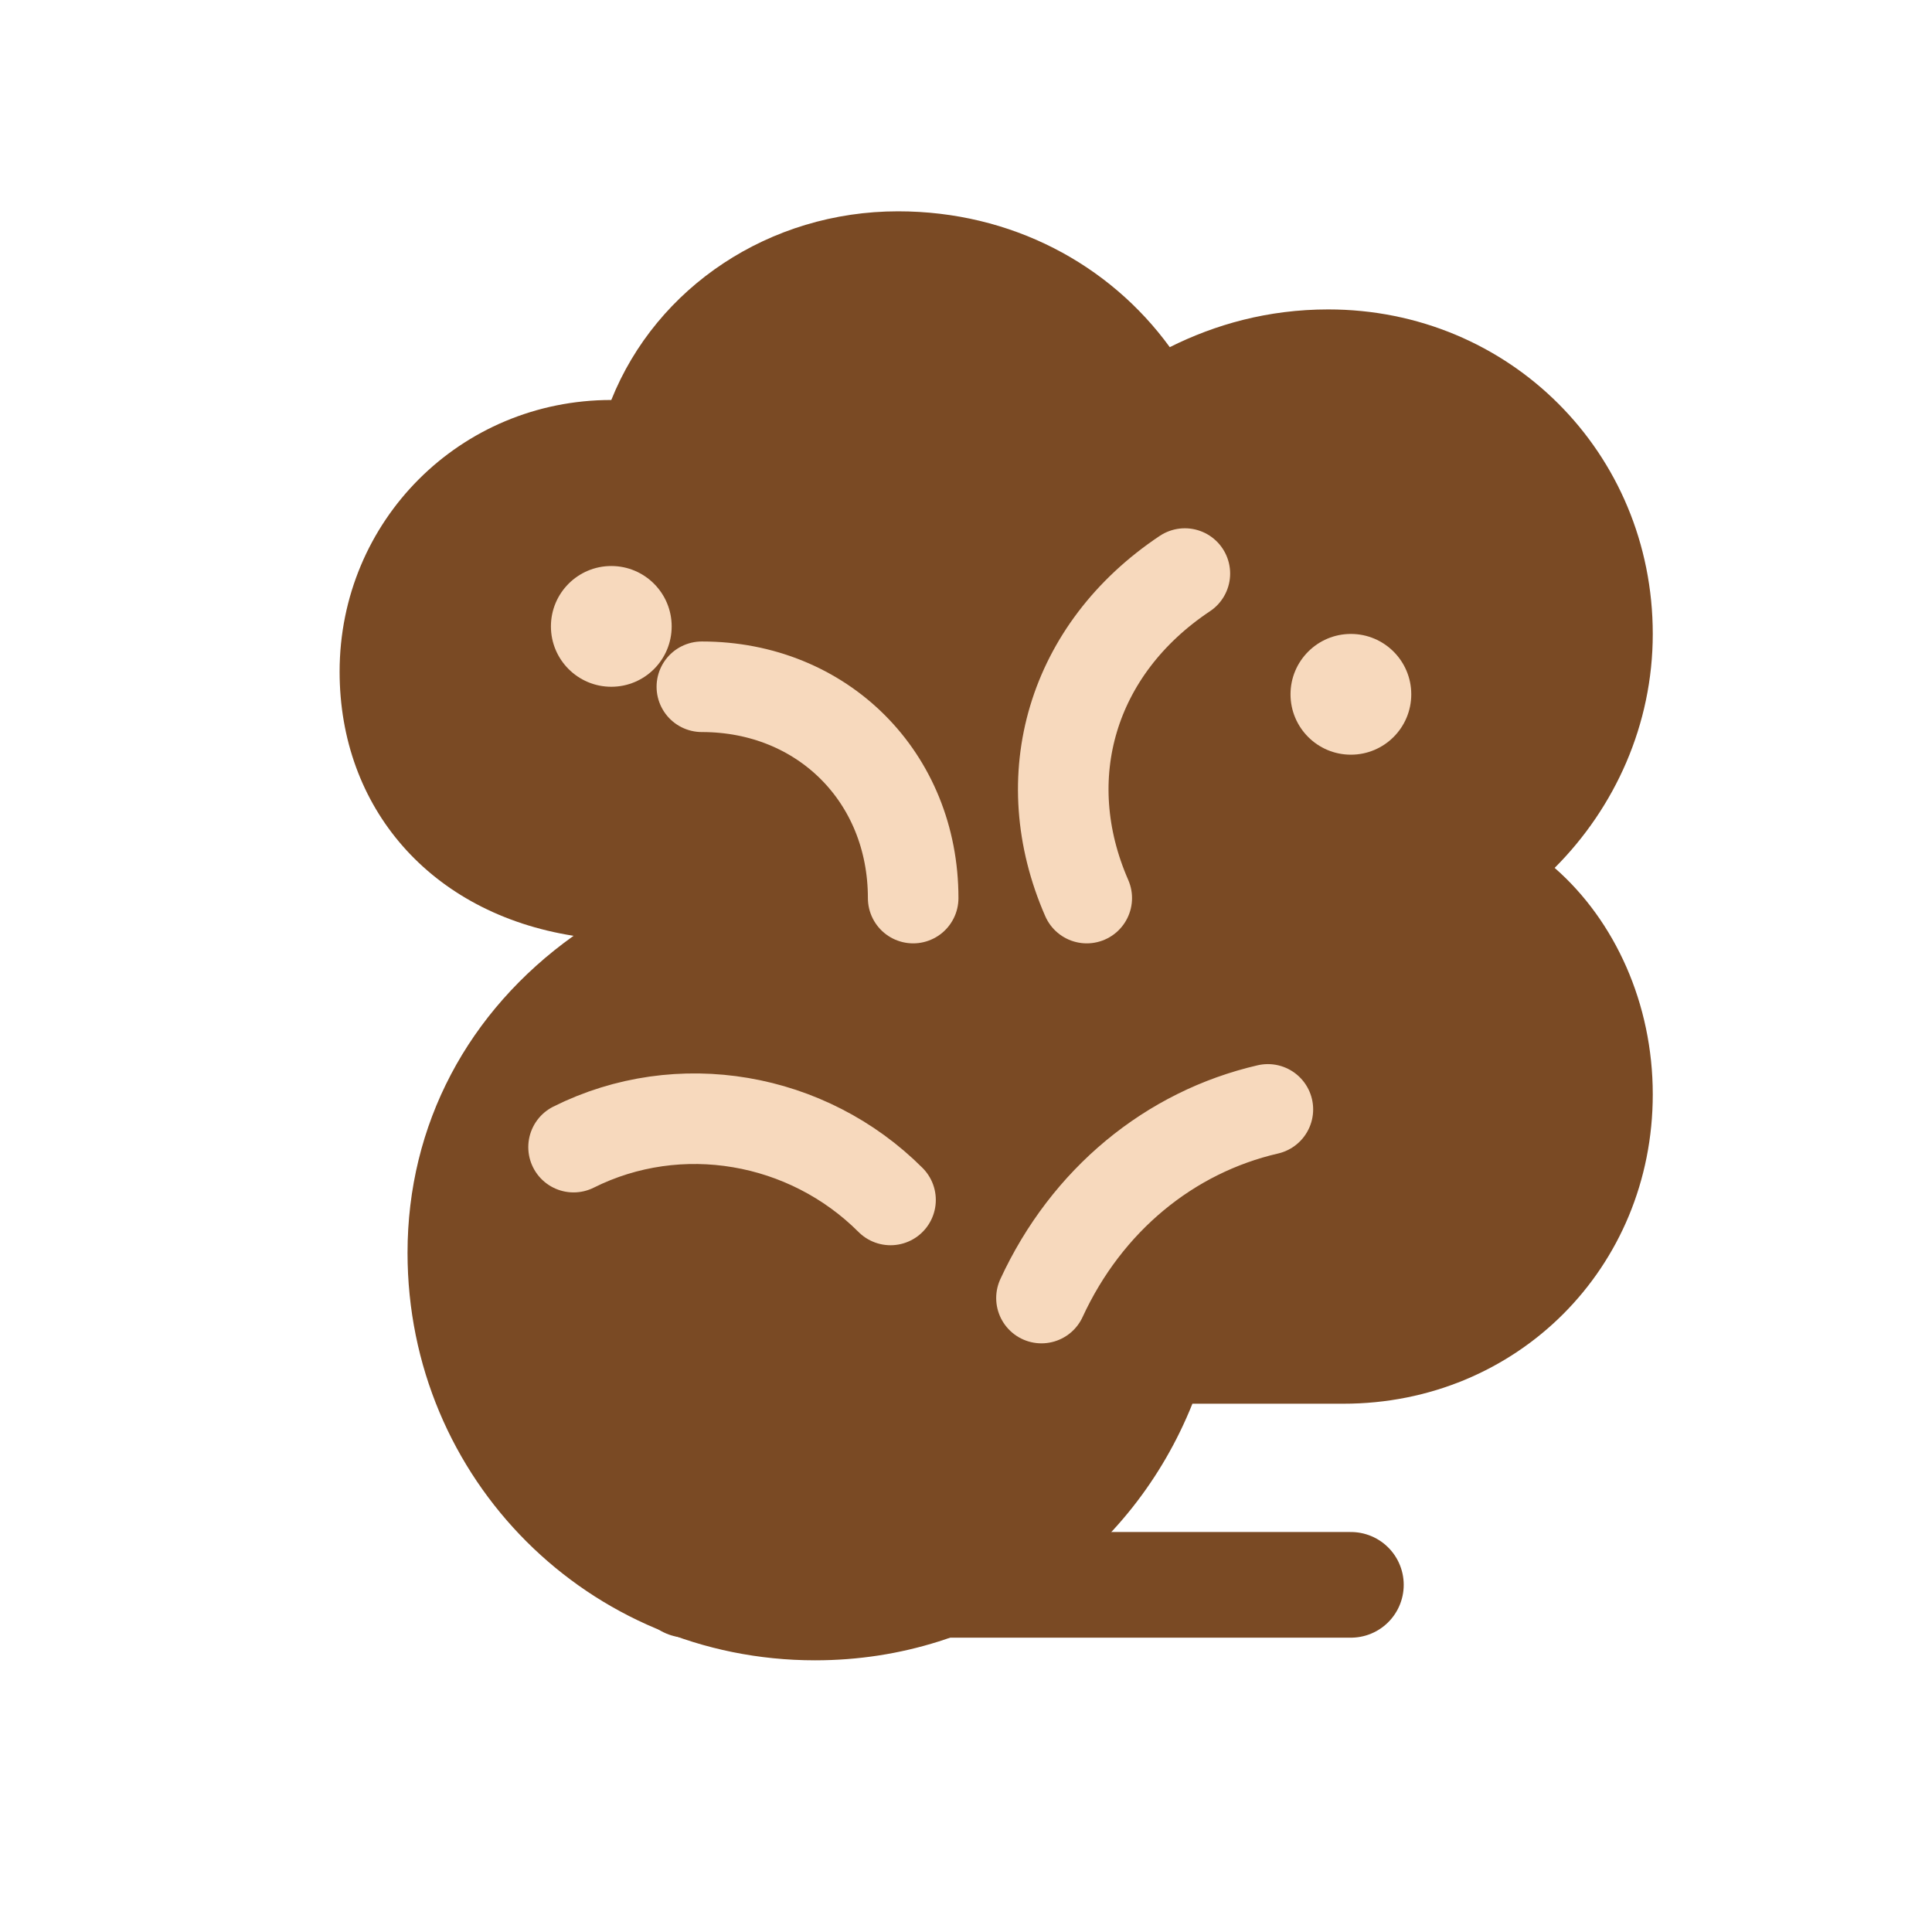
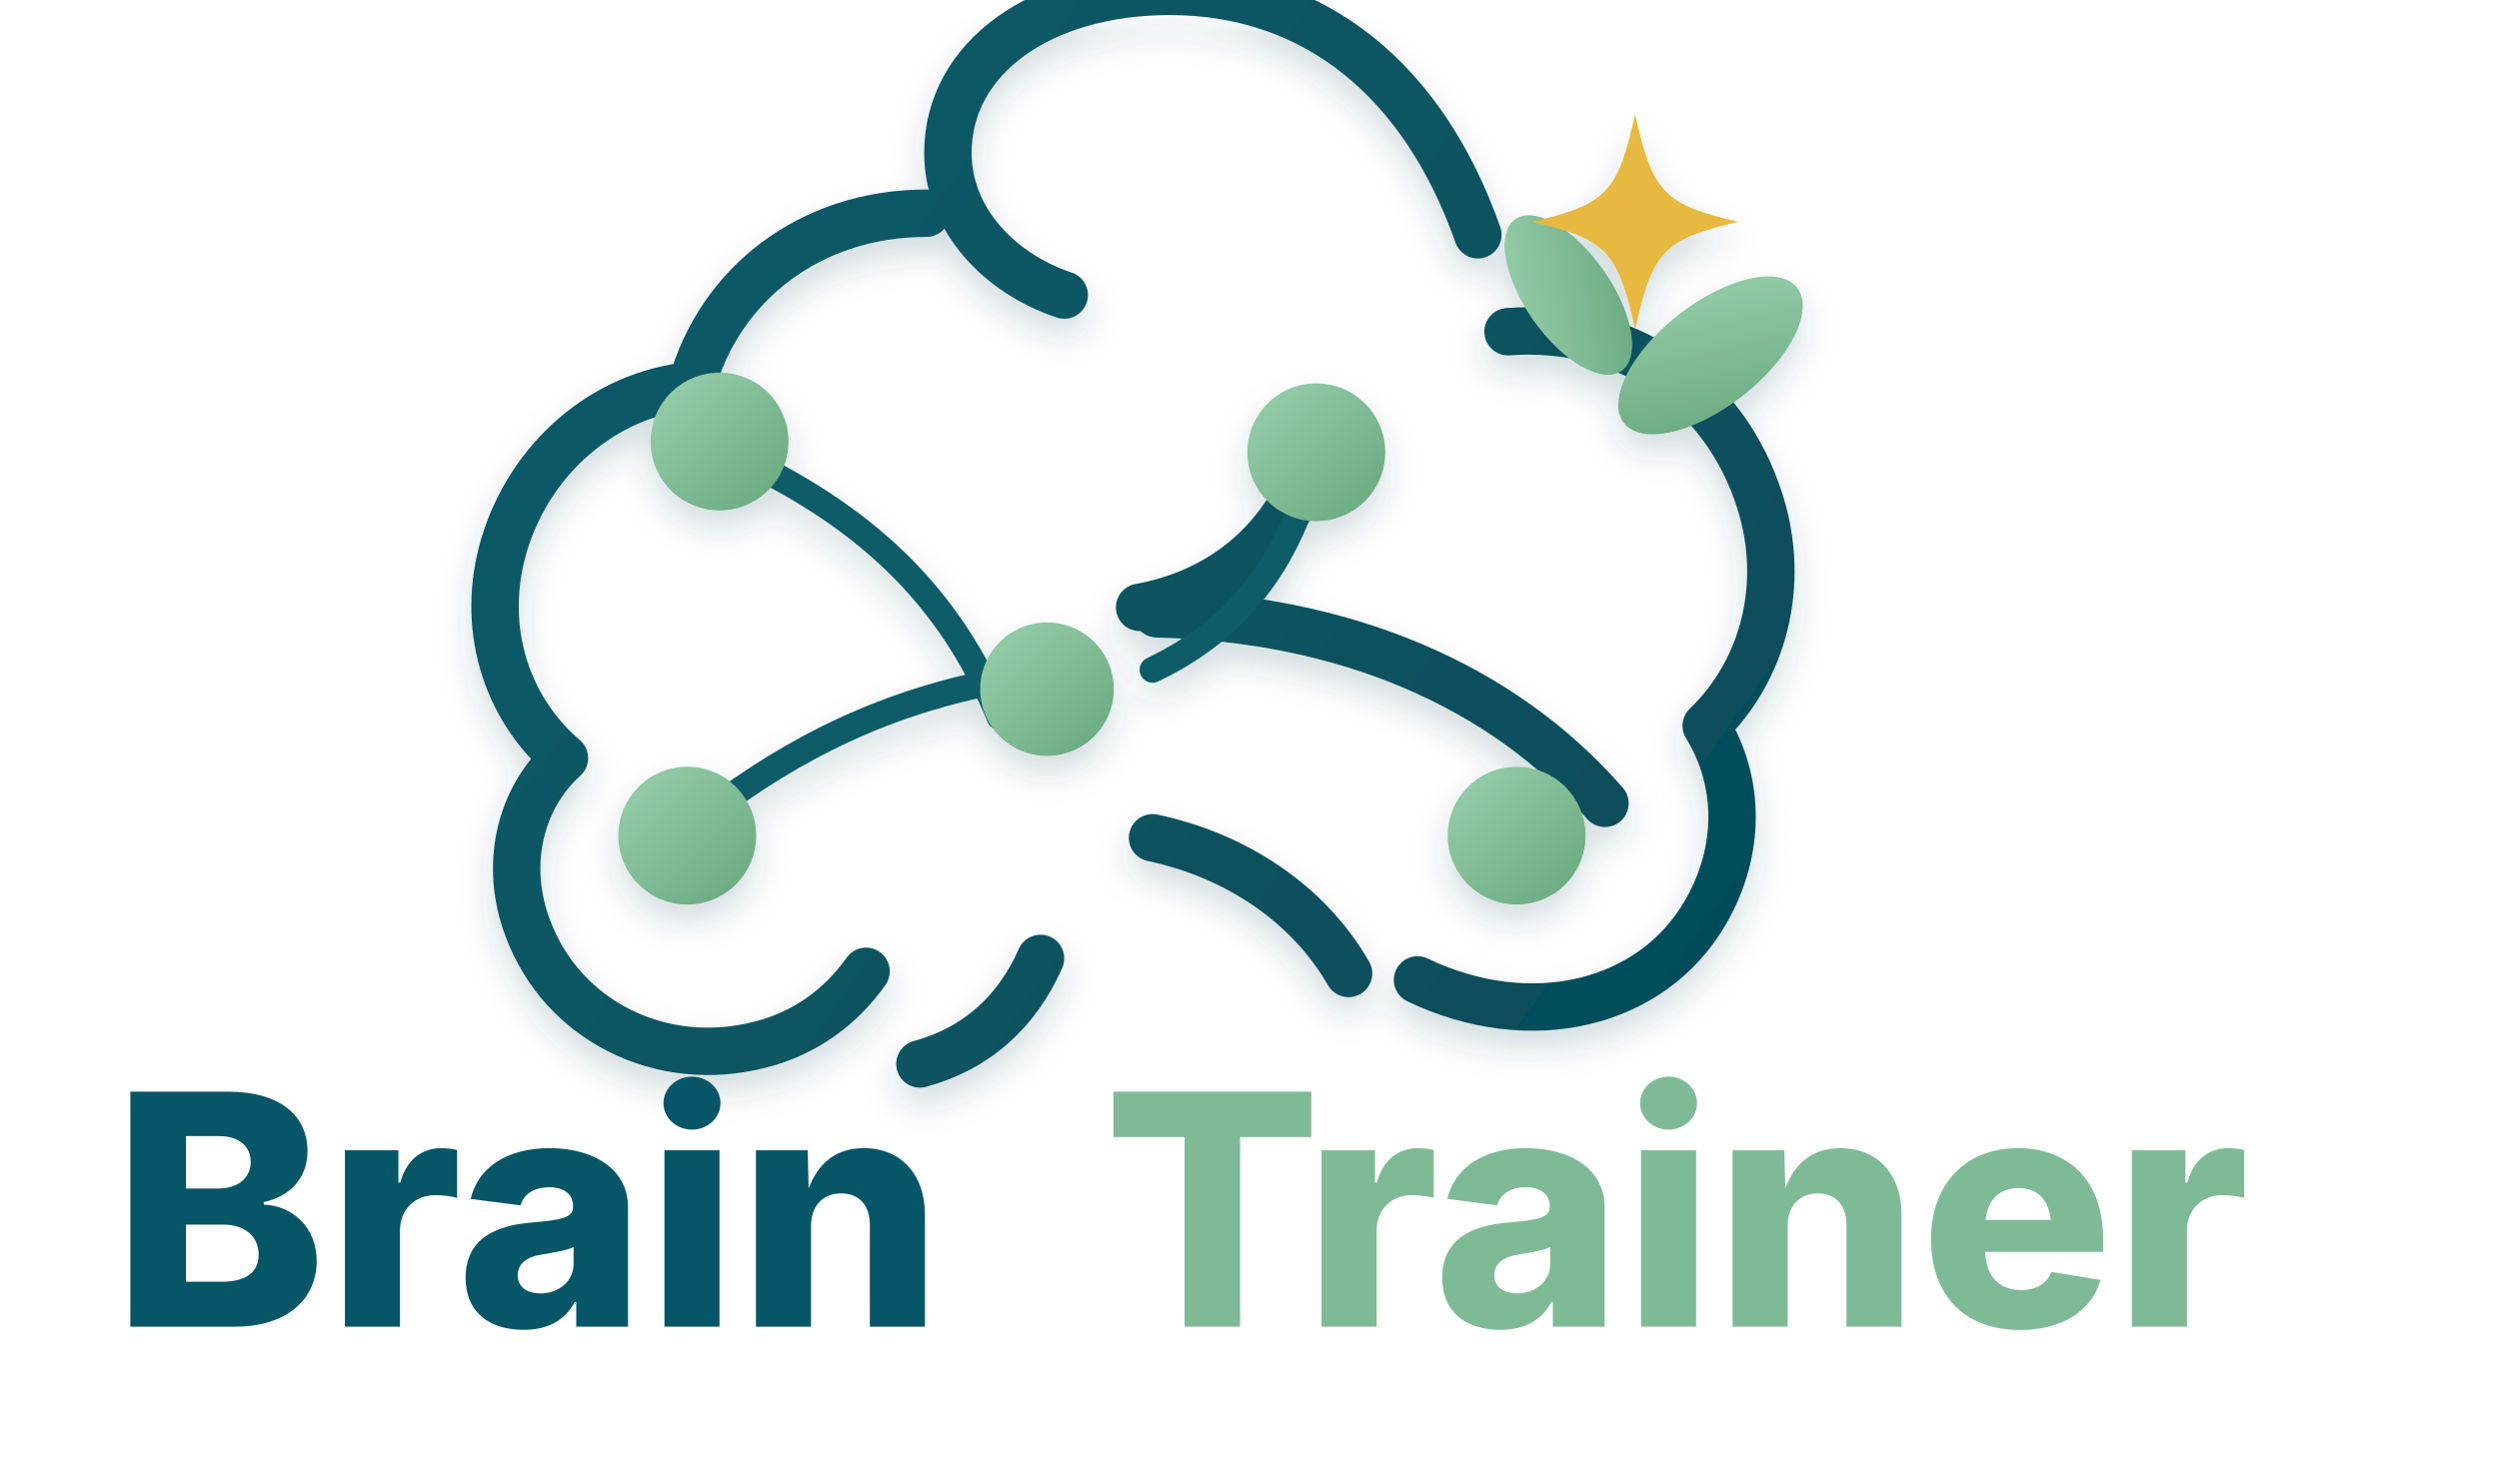
- <svg xmlns="http://www.w3.org/2000/svg" viewBox="0 0 256 256" role="img" aria-labelledby="title desc">
+ <svg xmlns="http://www.w3.org/2000/svg" viewBox="0 0 1160 680" role="img" aria-labelledby="title desc">
+   <defs>
+     <linearGradient id="brainStroke" x1="250" x2="790" y1="90" y2="470" gradientUnits="userSpaceOnUse">
+       <stop offset="0" stop-color="#0B5B68" />
+       <stop offset="1" stop-color="#064C5A" />
+     </linearGradient>
+     <linearGradient id="mint" x1="0" x2="1" y1="0" y2="1">
+       <stop offset="0" stop-color="#9AD0AE" />
+       <stop offset="1" stop-color="#66A77D" />
+     </linearGradient>
+     <filter id="softShadow" x="-10%" y="-10%" width="120%" height="120%" color-interpolation-filters="sRGB">
+       <feDropShadow dx="0" dy="8" stdDeviation="8" flood-color="#063B45" flood-opacity="0.18" />
+     </filter>
+   </defs>
  <style>
-     .brain { fill: #7a4a24; }
-     .fold, .dot { stroke: #f7d9bd; }
-     .dot { fill: #f7d9bd; stroke: none; }
-     .base { stroke: #7a4a24; }
+     .brain-line,
+     .network-line {
+       fill: none;
+       stroke-linecap: round;
+       stroke-linejoin: round;
+     }
+     .brain-line {
+       stroke: url(#brainStroke);
+       stroke-width: 22;
+     }
+     .network-line {
+       stroke: #0B5B68;
+       stroke-width: 12;
+     }
+     .node,
+     .leaf {
+       fill: url(#mint);
+     }
+     .spark {
+       fill: #E7B93F;
+     }
+     .word-brain {
+       fill: #075667;
+     }
+     .word-trainer {
+       fill: #7FBA96;
+     }
+     .wordmark {
+       font-family: Inter, "M PLUS Rounded 1c", "Noto Sans TC", "PingFang TC", "Microsoft JhengHei", sans-serif;
+       font-size: 150px;
+       font-weight: 800;
+       letter-spacing: 0;
+     }
    @media (prefers-color-scheme: dark) {
-       .brain { fill: #f1c9a7; }
-       .fold, .dot { stroke: #3a2417; }
-       .dot { fill: #3a2417; }
-       .base { stroke: #f1c9a7; }
+       .brain-line,
+       .network-line {
+         stroke: #7ED3E2;
+       }
+       .node,
+       .leaf,
+       .word-trainer {
+         fill: #A9E2BF;
+       }
+       .spark {
+         fill: #FFE36A;
+       }
+       .word-brain {
+         fill: #7ED3E2;
+       }
    }
    @media (forced-colors: active) {
-       .brain, .dot { fill: CanvasText; }
-       .fold, .base { stroke: CanvasText; }
+       .brain-line,
+       .network-line {
+         stroke: CanvasText;
+       }
+       .node,
+       .leaf,
+       .spark,
+       .word-brain,
+       .word-trainer {
+         fill: CanvasText;
+       }
    }
  </style>
-   <path class="brain" d="M76 124c-19-3-31-17-31-35 0-20 16-36 36-36 6-15 21-25 38-25 15 0 28 7 36 18 6-3 13-5 21-5 24 0 43 19 43 43 0 12-5 23-13 31 8 7 13 18 13 30 0 23-18 41-41 41h-20c-8 20-27 34-50 34-30 0-54-24-54-54 0-17 8-32 22-42Z" />
-   <path class="fold" d="M93 91c16 0 28 12 28 28m-45 33c14-7 31-4 42 7m39-83c-15 10-20 27-13 43m24 28c-13 3-24 12-30 25" fill="none" stroke-width="12" stroke-linecap="round" />
-   <circle class="dot" cx="81" cy="83" r="8" />
-   <circle class="dot" cx="179" cy="92" r="8" />
-   <path class="base" d="M91 210h88" stroke-width="14" stroke-linecap="round" />
+   <g filter="url(#softShadow)">
+     <path class="brain-line" d="M430 99c-54 0-96 33-109 80-41 4-75 34-87 74-11 37 0 75 28 99-21 19-28 50-17 79 16 43 62 66 108 54 20-5 37-17 49-34" />
+     <path class="brain-line" d="M494 137c-30-10-54-35-54-66 0-44 43-75 103-75 68 0 118 42 143 113" />
+     <path class="brain-line" d="M700 154c56-4 101 28 117 79 12 38 2 78-25 104 16 26 16 58 0 86-25 44-82 57-134 32" />
+     <path class="brain-line" d="M529 282c44-8 74-38 84-82" />
+     <path class="brain-line" d="M537 285c87 2 160 33 208 88" />
+     <path class="brain-line" d="M535 389c38 8 72 30 91 63" />
+     <path class="brain-line" d="M483 445c-11 25-30 42-56 49" />
+     <path class="network-line" d="M338 210c64 29 103 67 126 123" />
+     <path class="network-line" d="M328 378c42-32 84-52 136-62" />
+     <path class="network-line" d="M611 211c-11 47-34 80-76 100" />
+     <circle class="node" cx="334" cy="205" r="32" />
+     <circle class="node" cx="486" cy="320" r="31" />
+     <circle class="node" cx="319" cy="388" r="32" />
+     <circle class="node" cx="611" cy="210" r="32" />
+     <circle class="node" cx="704" cy="388" r="32" />
+     <ellipse class="leaf" cx="728" cy="137" rx="20" ry="43" transform="rotate(-35 728 137)" />
+     <ellipse class="leaf" cx="794" cy="165" rx="24" ry="51" transform="rotate(52 794 165)" />
+     <path class="spark" d="M759 53c8 36 13 42 48 50-35 8-40 14-48 50-8-36-13-42-48-50 35-8 40-14 48-50Z" />
+   </g>
+   <text class="wordmark word-brain" x="52" y="616">Brain</text>
+   <text class="wordmark word-trainer" x="512" y="616">Trainer</text>
</svg>
